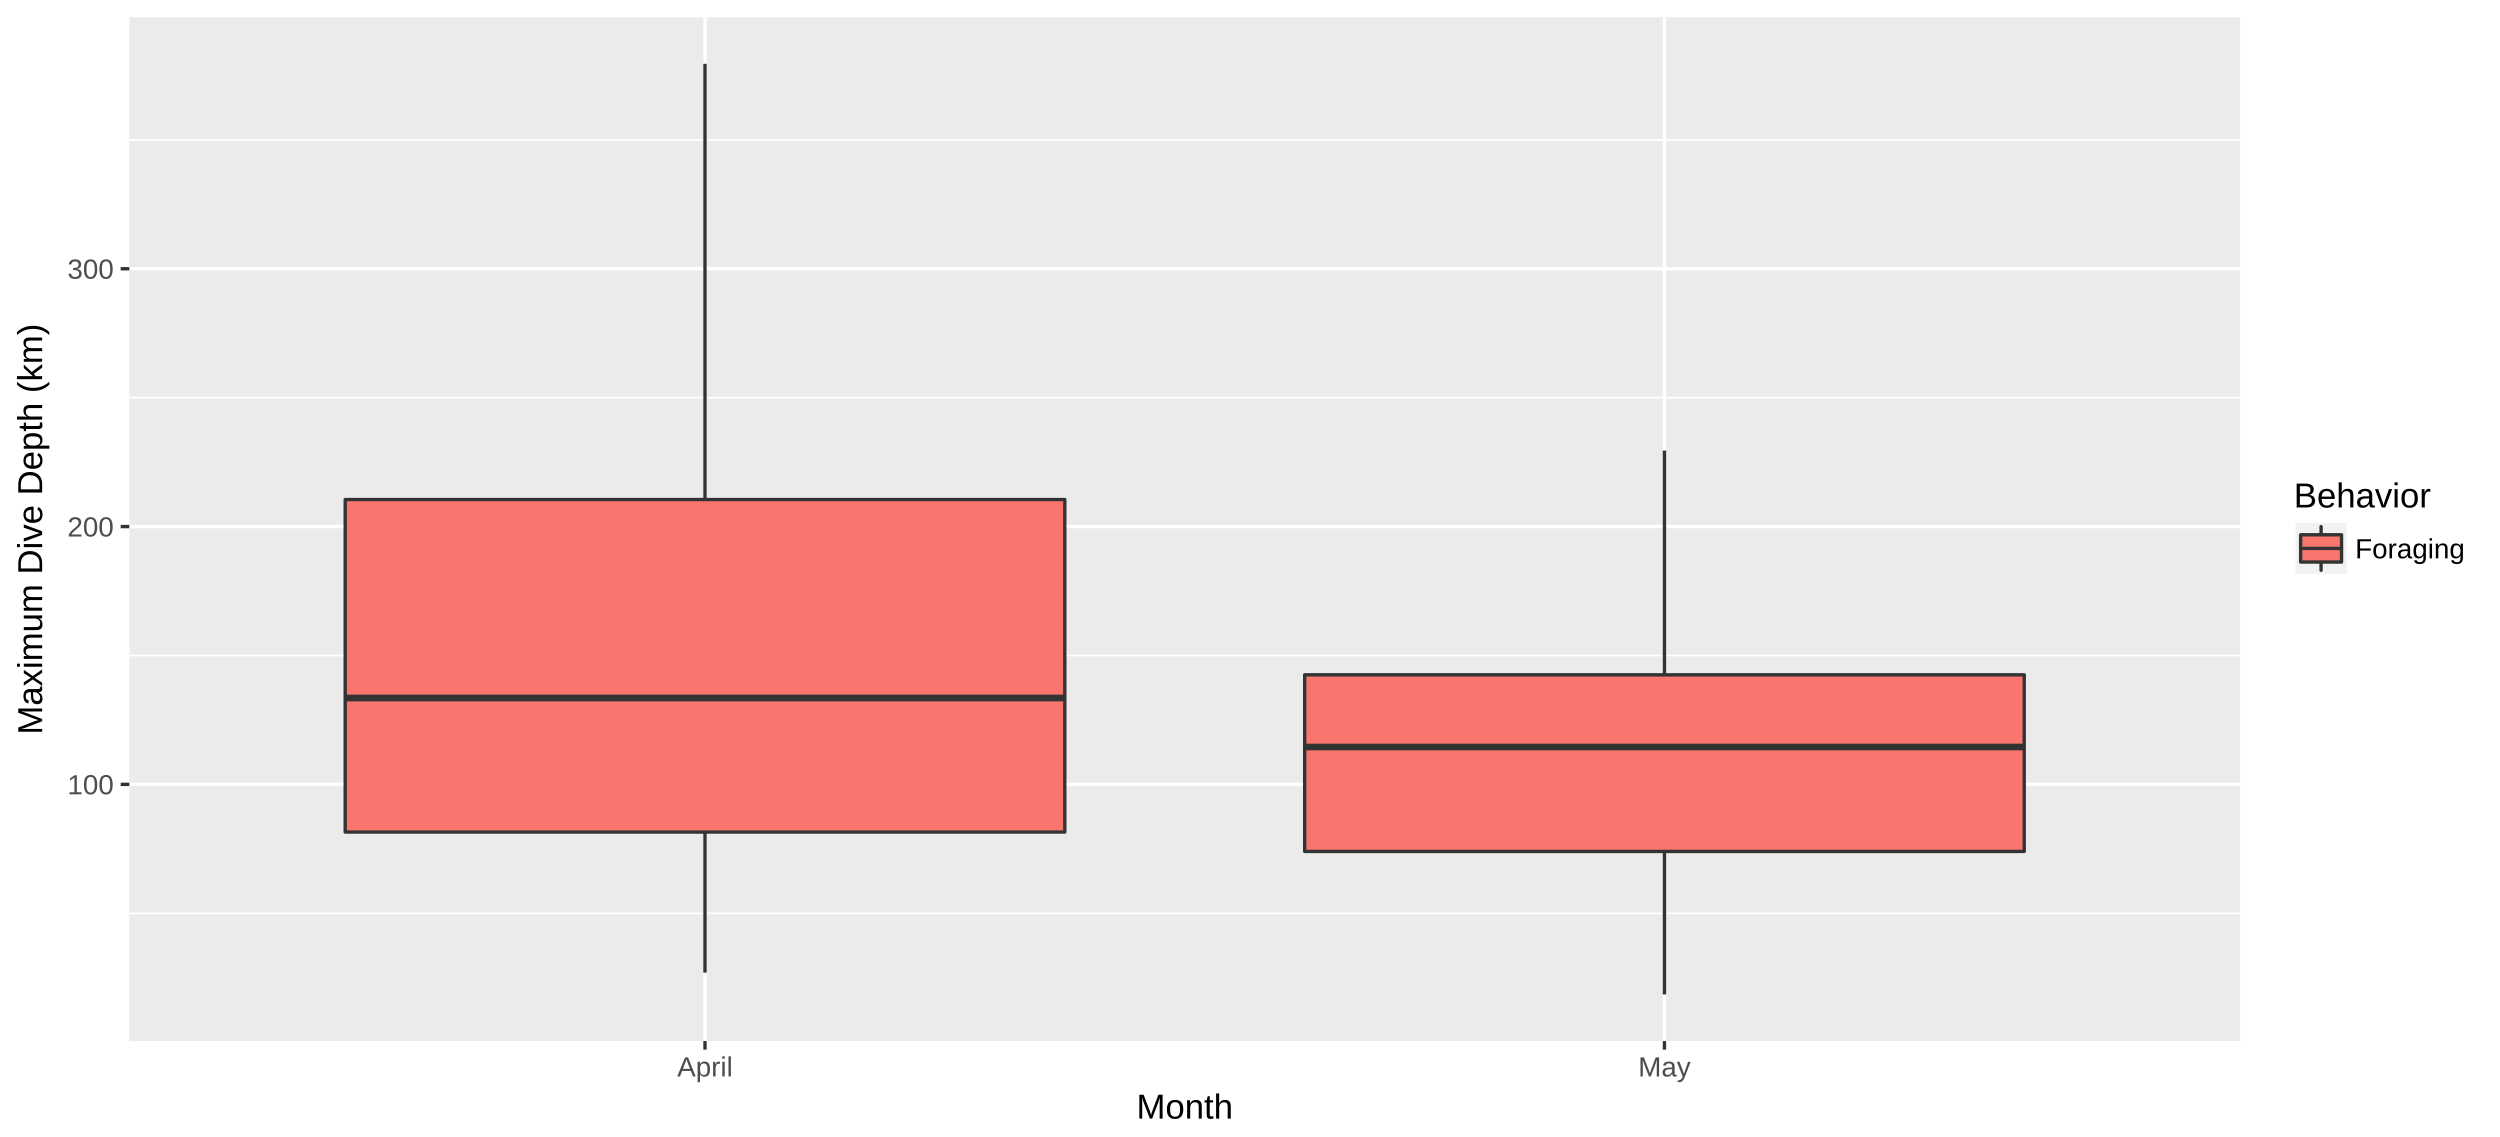
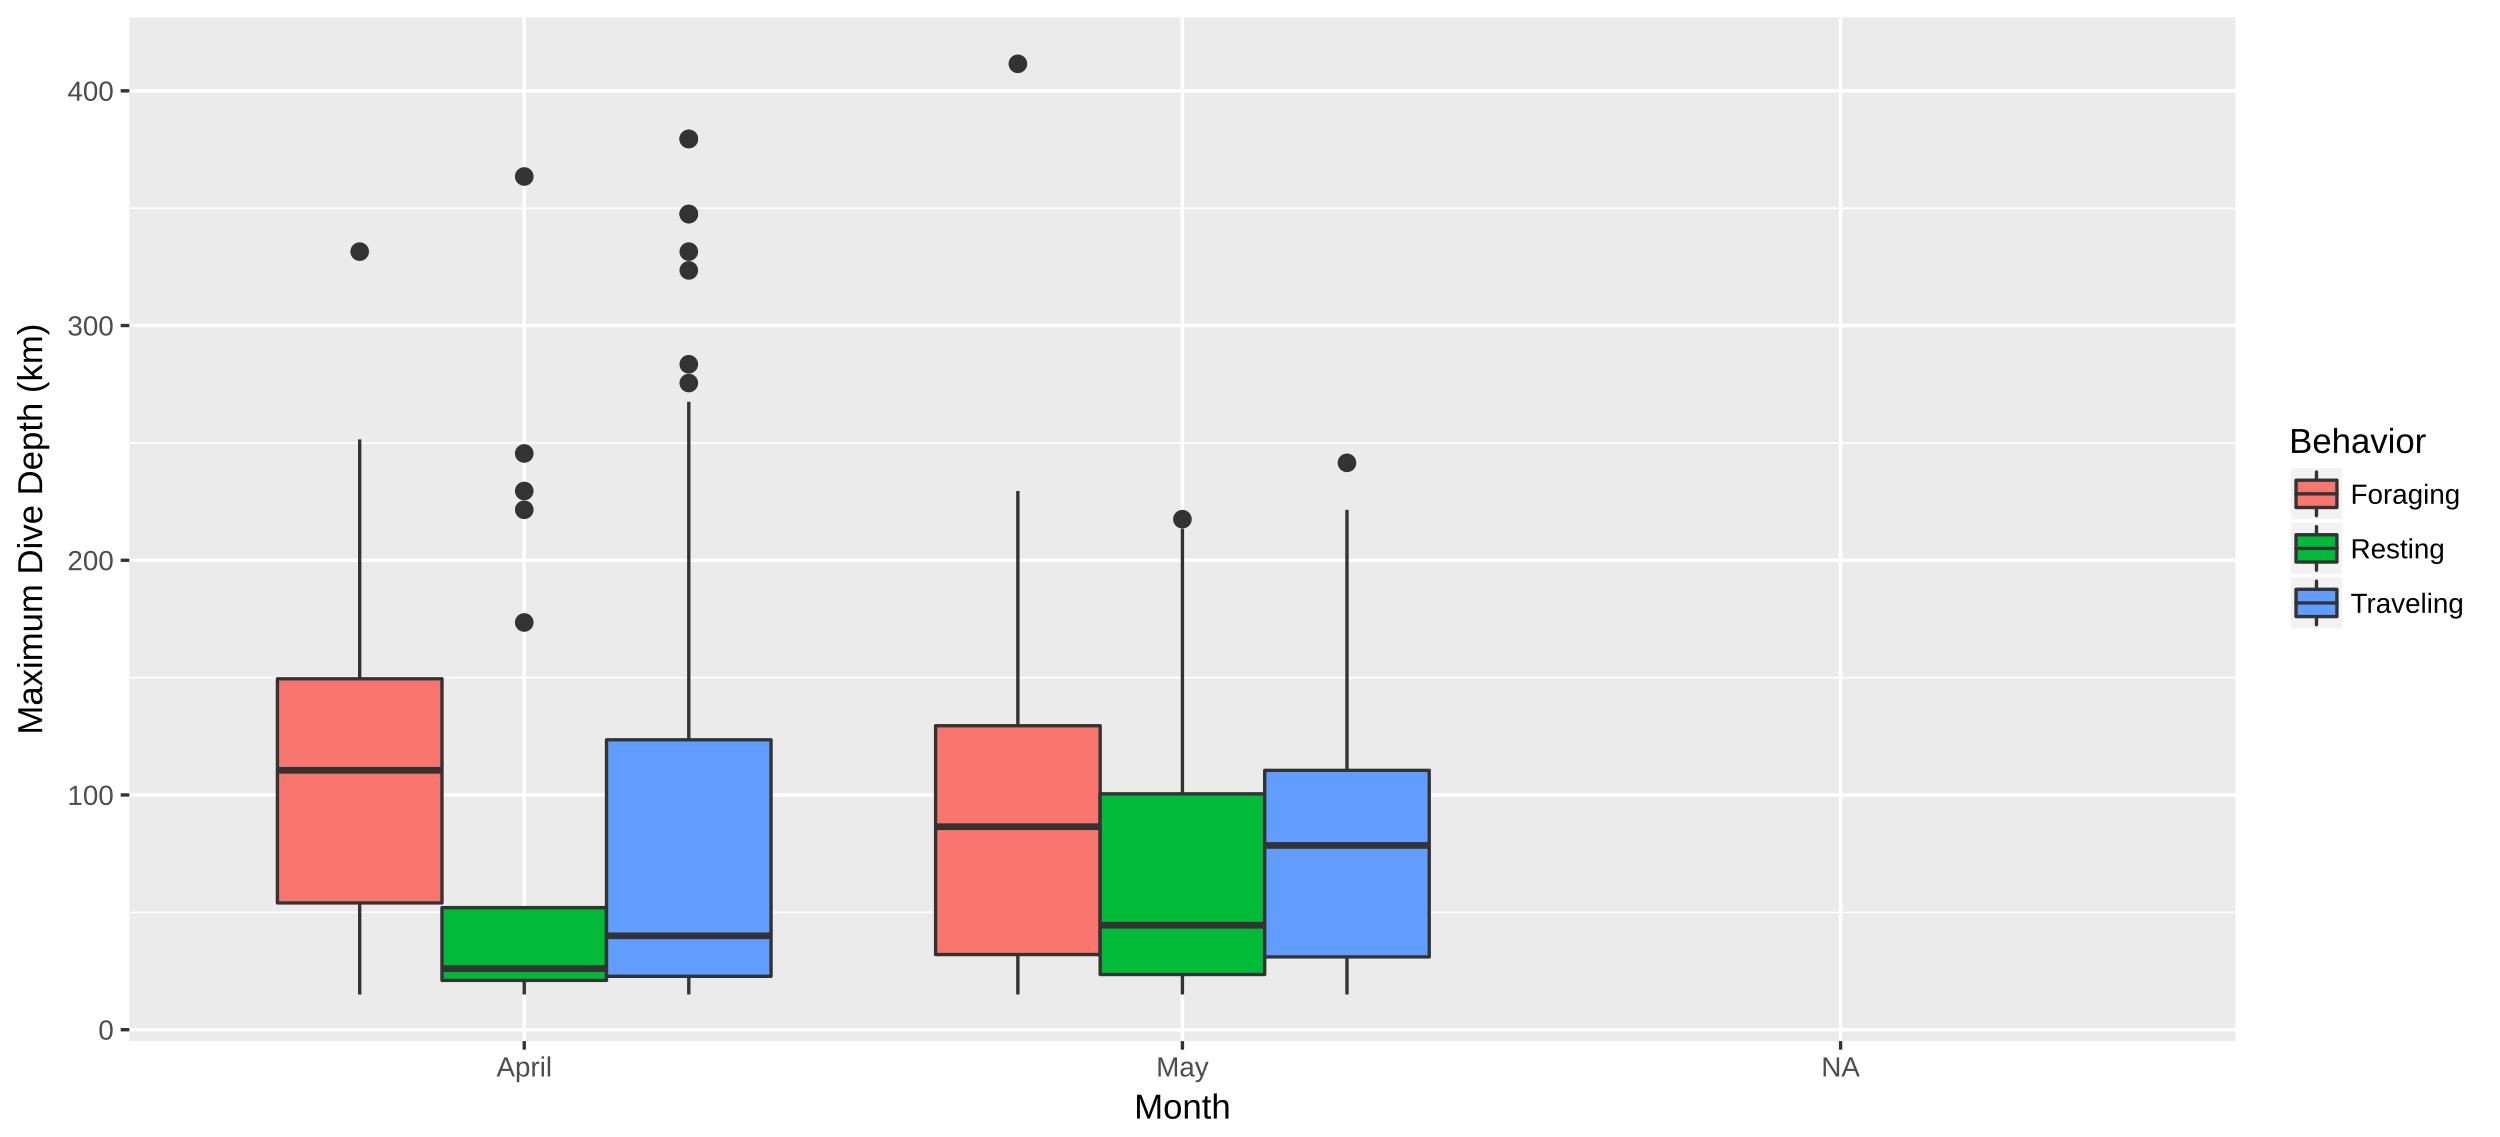
<svg xmlns="http://www.w3.org/2000/svg" viewBox="0 0 792.00 360.00">
  <defs>
    <style type="text/css">
    line, polyline, polygon, path, rect, circle {
      fill: none;
      stroke: #000000;
      stroke-linecap: round;
      stroke-linejoin: round;
      stroke-miterlimit: 10.00;
    }
  </style>
  </defs>
  <rect width="100%" height="100%" style="stroke: none; fill: #FFFFFF;" />
  <rect x="0.00" y="0.00" width="792.00" height="360.00" style="stroke-width: 1.07; stroke: #FFFFFF; fill: #FFFFFF;" />
  <defs>
-     <clipPath id="cpNDAuOTd8NzA5LjY3fDMyOS44MHw1LjQ4">
-       <rect x="40.97" y="5.48" width="668.70" height="324.32" />
+     <clipPath id="cpNDAuOTd8NzA4LjIxfDMyOS44MHw1LjQ4">
+       <rect x="40.97" y="5.48" width="667.24" height="324.32" />
    </clipPath>
  </defs>
-   <rect x="40.97" y="5.48" width="668.70" height="324.32" style="stroke-width: 1.07; stroke: none; fill: #EBEBEB;" clip-path="url(#cpNDAuOTd8NzA5LjY3fDMyOS44MHw1LjQ4)" />
-   <polyline points="40.97,289.33 709.67,289.33 " style="stroke-width: 0.53; stroke: #FFFFFF; stroke-linecap: butt;" clip-path="url(#cpNDAuOTd8NzA5LjY3fDMyOS44MHw1LjQ4)" />
-   <polyline points="40.97,207.66 709.67,207.66 " style="stroke-width: 0.53; stroke: #FFFFFF; stroke-linecap: butt;" clip-path="url(#cpNDAuOTd8NzA5LjY3fDMyOS44MHw1LjQ4)" />
-   <polyline points="40.97,125.99 709.67,125.99 " style="stroke-width: 0.53; stroke: #FFFFFF; stroke-linecap: butt;" clip-path="url(#cpNDAuOTd8NzA5LjY3fDMyOS44MHw1LjQ4)" />
-   <polyline points="40.97,44.31 709.67,44.31 " style="stroke-width: 0.53; stroke: #FFFFFF; stroke-linecap: butt;" clip-path="url(#cpNDAuOTd8NzA5LjY3fDMyOS44MHw1LjQ4)" />
-   <polyline points="40.97,248.49 709.67,248.49 " style="stroke-width: 1.07; stroke: #FFFFFF; stroke-linecap: butt;" clip-path="url(#cpNDAuOTd8NzA5LjY3fDMyOS44MHw1LjQ4)" />
-   <polyline points="40.97,166.82 709.67,166.82 " style="stroke-width: 1.07; stroke: #FFFFFF; stroke-linecap: butt;" clip-path="url(#cpNDAuOTd8NzA5LjY3fDMyOS44MHw1LjQ4)" />
-   <polyline points="40.97,85.15 709.67,85.15 " style="stroke-width: 1.07; stroke: #FFFFFF; stroke-linecap: butt;" clip-path="url(#cpNDAuOTd8NzA5LjY3fDMyOS44MHw1LjQ4)" />
-   <polyline points="223.34,329.80 223.34,5.48 " style="stroke-width: 1.07; stroke: #FFFFFF; stroke-linecap: butt;" clip-path="url(#cpNDAuOTd8NzA5LjY3fDMyOS44MHw1LjQ4)" />
-   <polyline points="527.30,329.80 527.30,5.48 " style="stroke-width: 1.07; stroke: #FFFFFF; stroke-linecap: butt;" clip-path="url(#cpNDAuOTd8NzA5LjY3fDMyOS44MHw1LjQ4)" />
-   <line x1="223.34" y1="158.25" x2="223.34" y2="20.22" style="stroke-width: 1.07; stroke: #333333; stroke-linecap: butt;" clip-path="url(#cpNDAuOTd8NzA5LjY3fDMyOS44MHw1LjQ4)" />
-   <line x1="223.34" y1="263.60" x2="223.34" y2="308.11" style="stroke-width: 1.07; stroke: #333333; stroke-linecap: butt;" clip-path="url(#cpNDAuOTd8NzA5LjY3fDMyOS44MHw1LjQ4)" />
-   <polygon points="109.36,158.25 109.36,263.60 337.33,263.60 337.33,158.25 109.36,158.25 " style="stroke-width: 1.07; stroke: #333333; fill: #F8766D;" clip-path="url(#cpNDAuOTd8NzA5LjY3fDMyOS44MHw1LjQ4)" />
-   <line x1="109.36" y1="221.13" x2="337.33" y2="221.13" style="stroke-width: 2.13; stroke: #333333; stroke-linecap: butt;" clip-path="url(#cpNDAuOTd8NzA5LjY3fDMyOS44MHw1LjQ4)" />
-   <line x1="527.30" y1="213.78" x2="527.30" y2="142.73" style="stroke-width: 1.07; stroke: #333333; stroke-linecap: butt;" clip-path="url(#cpNDAuOTd8NzA5LjY3fDMyOS44MHw1LjQ4)" />
-   <line x1="527.30" y1="269.73" x2="527.30" y2="315.05" style="stroke-width: 1.07; stroke: #333333; stroke-linecap: butt;" clip-path="url(#cpNDAuOTd8NzA5LjY3fDMyOS44MHw1LjQ4)" />
-   <polygon points="413.32,213.78 413.32,269.73 641.28,269.73 641.28,213.78 413.32,213.78 " style="stroke-width: 1.07; stroke: #333333; fill: #F8766D;" clip-path="url(#cpNDAuOTd8NzA5LjY3fDMyOS44MHw1LjQ4)" />
-   <line x1="413.32" y1="236.65" x2="641.28" y2="236.65" style="stroke-width: 2.13; stroke: #333333; stroke-linecap: butt;" clip-path="url(#cpNDAuOTd8NzA5LjY3fDMyOS44MHw1LjQ4)" />
+   <rect x="40.97" y="5.48" width="667.24" height="324.32" style="stroke-width: 1.07; stroke: none; fill: #EBEBEB;" clip-path="url(#cpNDAuOTd8NzA4LjIxfDMyOS44MHw1LjQ4)" />
+   <polyline points="40.97,289.03 708.21,289.03 " style="stroke-width: 0.53; stroke: #FFFFFF; stroke-linecap: butt;" clip-path="url(#cpNDAuOTd8NzA4LjIxfDMyOS44MHw1LjQ4)" />
+   <polyline points="40.97,214.67 708.21,214.67 " style="stroke-width: 0.53; stroke: #FFFFFF; stroke-linecap: butt;" clip-path="url(#cpNDAuOTd8NzA4LjIxfDMyOS44MHw1LjQ4)" />
+   <polyline points="40.97,140.31 708.21,140.31 " style="stroke-width: 0.53; stroke: #FFFFFF; stroke-linecap: butt;" clip-path="url(#cpNDAuOTd8NzA4LjIxfDMyOS44MHw1LjQ4)" />
+   <polyline points="40.97,65.95 708.21,65.95 " style="stroke-width: 0.53; stroke: #FFFFFF; stroke-linecap: butt;" clip-path="url(#cpNDAuOTd8NzA4LjIxfDMyOS44MHw1LjQ4)" />
+   <polyline points="40.97,326.21 708.21,326.21 " style="stroke-width: 1.07; stroke: #FFFFFF; stroke-linecap: butt;" clip-path="url(#cpNDAuOTd8NzA4LjIxfDMyOS44MHw1LjQ4)" />
+   <polyline points="40.97,251.85 708.21,251.85 " style="stroke-width: 1.07; stroke: #FFFFFF; stroke-linecap: butt;" clip-path="url(#cpNDAuOTd8NzA4LjIxfDMyOS44MHw1LjQ4)" />
+   <polyline points="40.97,177.49 708.21,177.49 " style="stroke-width: 1.07; stroke: #FFFFFF; stroke-linecap: butt;" clip-path="url(#cpNDAuOTd8NzA4LjIxfDMyOS44MHw1LjQ4)" />
+   <polyline points="40.97,103.13 708.21,103.13 " style="stroke-width: 1.07; stroke: #FFFFFF; stroke-linecap: butt;" clip-path="url(#cpNDAuOTd8NzA4LjIxfDMyOS44MHw1LjQ4)" />
+   <polyline points="40.97,28.77 708.21,28.77 " style="stroke-width: 1.07; stroke: #FFFFFF; stroke-linecap: butt;" clip-path="url(#cpNDAuOTd8NzA4LjIxfDMyOS44MHw1LjQ4)" />
+   <polyline points="166.08,329.80 166.08,5.48 " style="stroke-width: 1.07; stroke: #FFFFFF; stroke-linecap: butt;" clip-path="url(#cpNDAuOTd8NzA4LjIxfDMyOS44MHw1LjQ4)" />
+   <polyline points="374.59,329.80 374.59,5.48 " style="stroke-width: 1.07; stroke: #FFFFFF; stroke-linecap: butt;" clip-path="url(#cpNDAuOTd8NzA4LjIxfDMyOS44MHw1LjQ4)" />
+   <polyline points="583.10,329.80 583.10,5.48 " style="stroke-width: 1.07; stroke: #FFFFFF; stroke-linecap: butt;" clip-path="url(#cpNDAuOTd8NzA4LjIxfDMyOS44MHw1LjQ4)" />
+   <circle cx="113.95" cy="79.71" r="1.95pt" style="stroke-width: 0.71; stroke: #333333; fill: #333333;" clip-path="url(#cpNDAuOTd8NzA4LjIxfDMyOS44MHw1LjQ4)" />
+   <line x1="113.95" y1="215.04" x2="113.95" y2="139.20" style="stroke-width: 1.07; stroke: #333333; stroke-linecap: butt;" clip-path="url(#cpNDAuOTd8NzA4LjIxfDMyOS44MHw1LjQ4)" />
+   <line x1="113.95" y1="286.05" x2="113.95" y2="315.05" style="stroke-width: 1.07; stroke: #333333; stroke-linecap: butt;" clip-path="url(#cpNDAuOTd8NzA4LjIxfDMyOS44MHw1LjQ4)" />
+   <polygon points="87.89,215.04 87.89,286.05 140.02,286.05 140.02,215.04 87.89,215.04 " style="stroke-width: 1.07; stroke: #333333; fill: #F8766D;" clip-path="url(#cpNDAuOTd8NzA4LjIxfDMyOS44MHw1LjQ4)" />
+   <line x1="87.89" y1="244.04" x2="140.02" y2="244.04" style="stroke-width: 2.13; stroke: #333333; stroke-linecap: butt;" clip-path="url(#cpNDAuOTd8NzA4LjIxfDMyOS44MHw1LjQ4)" />
+   <circle cx="166.08" cy="55.91" r="1.95pt" style="stroke-width: 0.71; stroke: #333333; fill: #333333;" clip-path="url(#cpNDAuOTd8NzA4LjIxfDMyOS44MHw1LjQ4)" />
+   <circle cx="166.08" cy="143.66" r="1.95pt" style="stroke-width: 0.71; stroke: #333333; fill: #333333;" clip-path="url(#cpNDAuOTd8NzA4LjIxfDMyOS44MHw1LjQ4)" />
+   <circle cx="166.08" cy="161.50" r="1.95pt" style="stroke-width: 0.71; stroke: #333333; fill: #333333;" clip-path="url(#cpNDAuOTd8NzA4LjIxfDMyOS44MHw1LjQ4)" />
+   <circle cx="166.08" cy="155.55" r="1.95pt" style="stroke-width: 0.71; stroke: #333333; fill: #333333;" clip-path="url(#cpNDAuOTd8NzA4LjIxfDMyOS44MHw1LjQ4)" />
+   <circle cx="166.08" cy="197.20" r="1.95pt" style="stroke-width: 0.71; stroke: #333333; fill: #333333;" clip-path="url(#cpNDAuOTd8NzA4LjIxfDMyOS44MHw1LjQ4)" />
+   <line x1="166.08" y1="287.54" x2="166.08" y2="287.54" style="stroke-width: 1.07; stroke: #333333; stroke-linecap: butt;" clip-path="url(#cpNDAuOTd8NzA4LjIxfDMyOS44MHw1LjQ4)" />
+   <line x1="166.08" y1="310.59" x2="166.08" y2="315.05" style="stroke-width: 1.07; stroke: #333333; stroke-linecap: butt;" clip-path="url(#cpNDAuOTd8NzA4LjIxfDMyOS44MHw1LjQ4)" />
+   <polygon points="140.02,287.54 140.02,310.59 192.14,310.59 192.14,287.54 140.02,287.54 " style="stroke-width: 1.07; stroke: #333333; fill: #00BA38;" clip-path="url(#cpNDAuOTd8NzA4LjIxfDMyOS44MHw1LjQ4)" />
+   <line x1="140.02" y1="306.87" x2="192.14" y2="306.87" style="stroke-width: 2.13; stroke: #333333; stroke-linecap: butt;" clip-path="url(#cpNDAuOTd8NzA4LjIxfDMyOS44MHw1LjQ4)" />
+   <circle cx="218.21" cy="44.02" r="1.95pt" style="stroke-width: 0.71; stroke: #333333; fill: #333333;" clip-path="url(#cpNDAuOTd8NzA4LjIxfDMyOS44MHw1LjQ4)" />
+   <circle cx="218.21" cy="67.81" r="1.95pt" style="stroke-width: 0.71; stroke: #333333; fill: #333333;" clip-path="url(#cpNDAuOTd8NzA4LjIxfDMyOS44MHw1LjQ4)" />
+   <circle cx="218.21" cy="44.02" r="1.95pt" style="stroke-width: 0.71; stroke: #333333; fill: #333333;" clip-path="url(#cpNDAuOTd8NzA4LjIxfDMyOS44MHw1LjQ4)" />
+   <circle cx="218.21" cy="67.81" r="1.95pt" style="stroke-width: 0.71; stroke: #333333; fill: #333333;" clip-path="url(#cpNDAuOTd8NzA4LjIxfDMyOS44MHw1LjQ4)" />
+   <circle cx="218.21" cy="85.66" r="1.95pt" style="stroke-width: 0.71; stroke: #333333; fill: #333333;" clip-path="url(#cpNDAuOTd8NzA4LjIxfDMyOS44MHw1LjQ4)" />
+   <circle cx="218.21" cy="79.71" r="1.95pt" style="stroke-width: 0.71; stroke: #333333; fill: #333333;" clip-path="url(#cpNDAuOTd8NzA4LjIxfDMyOS44MHw1LjQ4)" />
+   <circle cx="218.21" cy="121.35" r="1.95pt" style="stroke-width: 0.71; stroke: #333333; fill: #333333;" clip-path="url(#cpNDAuOTd8NzA4LjIxfDMyOS44MHw1LjQ4)" />
+   <circle cx="218.21" cy="115.40" r="1.95pt" style="stroke-width: 0.71; stroke: #333333; fill: #333333;" clip-path="url(#cpNDAuOTd8NzA4LjIxfDMyOS44MHw1LjQ4)" />
+   <line x1="218.21" y1="234.37" x2="218.21" y2="127.30" style="stroke-width: 1.07; stroke: #333333; stroke-linecap: butt;" clip-path="url(#cpNDAuOTd8NzA4LjIxfDMyOS44MHw1LjQ4)" />
+   <line x1="218.21" y1="309.29" x2="218.21" y2="315.05" style="stroke-width: 1.07; stroke: #333333; stroke-linecap: butt;" clip-path="url(#cpNDAuOTd8NzA4LjIxfDMyOS44MHw1LjQ4)" />
+   <polygon points="192.14,234.37 192.14,309.29 244.27,309.29 244.27,234.37 192.14,234.37 " style="stroke-width: 1.07; stroke: #333333; fill: #619CFF;" clip-path="url(#cpNDAuOTd8NzA4LjIxfDMyOS44MHw1LjQ4)" />
+   <line x1="192.14" y1="296.46" x2="244.27" y2="296.46" style="stroke-width: 2.13; stroke: #333333; stroke-linecap: butt;" clip-path="url(#cpNDAuOTd8NzA4LjIxfDMyOS44MHw1LjQ4)" />
+   <circle cx="322.46" cy="20.22" r="1.95pt" style="stroke-width: 0.71; stroke: #333333; fill: #333333;" clip-path="url(#cpNDAuOTd8NzA4LjIxfDMyOS44MHw1LjQ4)" />
+   <line x1="322.46" y1="229.91" x2="322.46" y2="155.55" style="stroke-width: 1.07; stroke: #333333; stroke-linecap: butt;" clip-path="url(#cpNDAuOTd8NzA4LjIxfDMyOS44MHw1LjQ4)" />
+   <line x1="322.46" y1="302.41" x2="322.46" y2="315.05" style="stroke-width: 1.07; stroke: #333333; stroke-linecap: butt;" clip-path="url(#cpNDAuOTd8NzA4LjIxfDMyOS44MHw1LjQ4)" />
+   <polygon points="296.40,229.91 296.40,302.41 348.53,302.41 348.53,229.91 296.40,229.91 " style="stroke-width: 1.07; stroke: #333333; fill: #F8766D;" clip-path="url(#cpNDAuOTd8NzA4LjIxfDMyOS44MHw1LjQ4)" />
+   <line x1="296.40" y1="261.89" x2="348.53" y2="261.89" style="stroke-width: 2.13; stroke: #333333; stroke-linecap: butt;" clip-path="url(#cpNDAuOTd8NzA4LjIxfDMyOS44MHw1LjQ4)" />
+   <circle cx="374.59" cy="164.48" r="1.95pt" style="stroke-width: 0.71; stroke: #333333; fill: #333333;" clip-path="url(#cpNDAuOTd8NzA4LjIxfDMyOS44MHw1LjQ4)" />
+   <line x1="374.59" y1="251.48" x2="374.59" y2="167.45" style="stroke-width: 1.07; stroke: #333333; stroke-linecap: butt;" clip-path="url(#cpNDAuOTd8NzA4LjIxfDMyOS44MHw1LjQ4)" />
+   <line x1="374.59" y1="308.73" x2="374.59" y2="315.05" style="stroke-width: 1.07; stroke: #333333; stroke-linecap: butt;" clip-path="url(#cpNDAuOTd8NzA4LjIxfDMyOS44MHw1LjQ4)" />
+   <polygon points="348.53,251.48 348.53,308.73 400.66,308.73 400.66,251.48 348.53,251.48 " style="stroke-width: 1.07; stroke: #333333; fill: #00BA38;" clip-path="url(#cpNDAuOTd8NzA4LjIxfDMyOS44MHw1LjQ4)" />
+   <line x1="348.53" y1="293.12" x2="400.66" y2="293.12" style="stroke-width: 2.13; stroke: #333333; stroke-linecap: butt;" clip-path="url(#cpNDAuOTd8NzA4LjIxfDMyOS44MHw1LjQ4)" />
+   <circle cx="426.72" cy="146.63" r="1.95pt" style="stroke-width: 0.71; stroke: #333333; fill: #333333;" clip-path="url(#cpNDAuOTd8NzA4LjIxfDMyOS44MHw1LjQ4)" />
+   <line x1="426.72" y1="244.04" x2="426.72" y2="161.50" style="stroke-width: 1.07; stroke: #333333; stroke-linecap: butt;" clip-path="url(#cpNDAuOTd8NzA4LjIxfDMyOS44MHw1LjQ4)" />
+   <line x1="426.72" y1="303.16" x2="426.72" y2="315.05" style="stroke-width: 1.07; stroke: #333333; stroke-linecap: butt;" clip-path="url(#cpNDAuOTd8NzA4LjIxfDMyOS44MHw1LjQ4)" />
+   <polygon points="400.66,244.04 400.66,303.16 452.78,303.16 452.78,244.04 400.66,244.04 " style="stroke-width: 1.07; stroke: #333333; fill: #619CFF;" clip-path="url(#cpNDAuOTd8NzA4LjIxfDMyOS44MHw1LjQ4)" />
+   <line x1="400.66" y1="267.84" x2="452.78" y2="267.84" style="stroke-width: 2.13; stroke: #333333; stroke-linecap: butt;" clip-path="url(#cpNDAuOTd8NzA4LjIxfDMyOS44MHw1LjQ4)" />
  <defs>
    <clipPath id="cpMC4wMHw3OTIuMDB8MzYwLjAwfDAuMDA=">
      <rect x="0.00" y="0.00" width="792.00" height="360.00" />
    </clipPath>
  </defs>
  <g clip-path="url(#cpMC4wMHw3OTIuMDB8MzYwLjAwfDAuMDA=)">
-     <text x="21.36" y="251.64" style="font-size: 8.80px; fill: #4D4D4D; font-family: Arial;" textLength="14.68px" lengthAdjust="spacingAndGlyphs">100</text>
+     <text x="31.15" y="329.36" style="font-size: 8.80px; fill: #4D4D4D; font-family: Arial;" textLength="4.89px" lengthAdjust="spacingAndGlyphs">0</text>
  </g>
  <g clip-path="url(#cpMC4wMHw3OTIuMDB8MzYwLjAwfDAuMDA=)">
-     <text x="21.36" y="169.97" style="font-size: 8.80px; fill: #4D4D4D; font-family: Arial;" textLength="14.68px" lengthAdjust="spacingAndGlyphs">200</text>
+     <text x="21.36" y="255.00" style="font-size: 8.80px; fill: #4D4D4D; font-family: Arial;" textLength="14.68px" lengthAdjust="spacingAndGlyphs">100</text>
  </g>
  <g clip-path="url(#cpMC4wMHw3OTIuMDB8MzYwLjAwfDAuMDA=)">
-     <text x="21.36" y="88.30" style="font-size: 8.80px; fill: #4D4D4D; font-family: Arial;" textLength="14.68px" lengthAdjust="spacingAndGlyphs">300</text>
-   </g>
-   <polyline points="38.23,248.49 40.97,248.49 " style="stroke-width: 1.07; stroke: #333333; stroke-linecap: butt;" clip-path="url(#cpMC4wMHw3OTIuMDB8MzYwLjAwfDAuMDA=)" />
-   <polyline points="38.23,166.82 40.97,166.82 " style="stroke-width: 1.07; stroke: #333333; stroke-linecap: butt;" clip-path="url(#cpMC4wMHw3OTIuMDB8MzYwLjAwfDAuMDA=)" />
-   <polyline points="38.23,85.15 40.97,85.15 " style="stroke-width: 1.07; stroke: #333333; stroke-linecap: butt;" clip-path="url(#cpMC4wMHw3OTIuMDB8MzYwLjAwfDAuMDA=)" />
-   <polyline points="223.34,332.54 223.34,329.80 " style="stroke-width: 1.07; stroke: #333333; stroke-linecap: butt;" clip-path="url(#cpMC4wMHw3OTIuMDB8MzYwLjAwfDAuMDA=)" />
-   <polyline points="527.30,332.54 527.30,329.80 " style="stroke-width: 1.07; stroke: #333333; stroke-linecap: butt;" clip-path="url(#cpMC4wMHw3OTIuMDB8MzYwLjAwfDAuMDA=)" />
-   <g clip-path="url(#cpMC4wMHw3OTIuMDB8MzYwLjAwfDAuMDA=)">
-     <text x="214.54" y="341.03" style="font-size: 8.80px; fill: #4D4D4D; font-family: Arial;" textLength="17.60px" lengthAdjust="spacingAndGlyphs">April</text>
+     <text x="21.36" y="180.64" style="font-size: 8.80px; fill: #4D4D4D; font-family: Arial;" textLength="14.68px" lengthAdjust="spacingAndGlyphs">200</text>
  </g>
  <g clip-path="url(#cpMC4wMHw3OTIuMDB8MzYwLjAwfDAuMDA=)">
-     <text x="518.99" y="341.03" style="font-size: 8.80px; fill: #4D4D4D; font-family: Arial;" textLength="16.62px" lengthAdjust="spacingAndGlyphs">May</text>
+     <text x="21.36" y="106.28" style="font-size: 8.80px; fill: #4D4D4D; font-family: Arial;" textLength="14.68px" lengthAdjust="spacingAndGlyphs">300</text>
  </g>
  <g clip-path="url(#cpMC4wMHw3OTIuMDB8MzYwLjAwfDAuMDA=)">
-     <text x="360.04" y="354.38" style="font-size: 11.00px; font-family: Arial;" textLength="30.57px" lengthAdjust="spacingAndGlyphs">Month</text>
+     <text x="21.36" y="31.92" style="font-size: 8.80px; fill: #4D4D4D; font-family: Arial;" textLength="14.68px" lengthAdjust="spacingAndGlyphs">400</text>
+   </g>
+   <polyline points="38.23,326.21 40.97,326.21 " style="stroke-width: 1.07; stroke: #333333; stroke-linecap: butt;" clip-path="url(#cpMC4wMHw3OTIuMDB8MzYwLjAwfDAuMDA=)" />
+   <polyline points="38.23,251.85 40.97,251.85 " style="stroke-width: 1.07; stroke: #333333; stroke-linecap: butt;" clip-path="url(#cpMC4wMHw3OTIuMDB8MzYwLjAwfDAuMDA=)" />
+   <polyline points="38.23,177.49 40.97,177.49 " style="stroke-width: 1.07; stroke: #333333; stroke-linecap: butt;" clip-path="url(#cpMC4wMHw3OTIuMDB8MzYwLjAwfDAuMDA=)" />
+   <polyline points="38.23,103.13 40.97,103.13 " style="stroke-width: 1.07; stroke: #333333; stroke-linecap: butt;" clip-path="url(#cpMC4wMHw3OTIuMDB8MzYwLjAwfDAuMDA=)" />
+   <polyline points="38.23,28.77 40.97,28.77 " style="stroke-width: 1.07; stroke: #333333; stroke-linecap: butt;" clip-path="url(#cpMC4wMHw3OTIuMDB8MzYwLjAwfDAuMDA=)" />
+   <polyline points="166.08,332.54 166.08,329.80 " style="stroke-width: 1.07; stroke: #333333; stroke-linecap: butt;" clip-path="url(#cpMC4wMHw3OTIuMDB8MzYwLjAwfDAuMDA=)" />
+   <polyline points="374.59,332.54 374.59,329.80 " style="stroke-width: 1.07; stroke: #333333; stroke-linecap: butt;" clip-path="url(#cpMC4wMHw3OTIuMDB8MzYwLjAwfDAuMDA=)" />
+   <polyline points="583.10,332.54 583.10,329.80 " style="stroke-width: 1.07; stroke: #333333; stroke-linecap: butt;" clip-path="url(#cpMC4wMHw3OTIuMDB8MzYwLjAwfDAuMDA=)" />
+   <g clip-path="url(#cpMC4wMHw3OTIuMDB8MzYwLjAwfDAuMDA=)">
+     <text x="157.28" y="341.03" style="font-size: 8.80px; fill: #4D4D4D; font-family: Arial;" textLength="17.60px" lengthAdjust="spacingAndGlyphs">April</text>
+   </g>
+   <g clip-path="url(#cpMC4wMHw3OTIuMDB8MzYwLjAwfDAuMDA=)">
+     <text x="366.28" y="341.03" style="font-size: 8.80px; fill: #4D4D4D; font-family: Arial;" textLength="16.62px" lengthAdjust="spacingAndGlyphs">May</text>
+   </g>
+   <g clip-path="url(#cpMC4wMHw3OTIuMDB8MzYwLjAwfDAuMDA=)">
+     <text x="576.99" y="341.03" style="font-size: 8.80px; fill: #4D4D4D; font-family: Arial;" textLength="12.22px" lengthAdjust="spacingAndGlyphs">NA</text>
+   </g>
+   <g clip-path="url(#cpMC4wMHw3OTIuMDB8MzYwLjAwfDAuMDA=)">
+     <text x="359.31" y="354.38" style="font-size: 11.00px; font-family: Arial;" textLength="30.57px" lengthAdjust="spacingAndGlyphs">Month</text>
  </g>
  <g clip-path="url(#cpMC4wMHw3OTIuMDB8MzYwLjAwfDAuMDA=)">
    <text transform="translate(13.35,232.73) rotate(-90)" style="font-size: 11.00px; font-family: Arial;" textLength="130.18px" lengthAdjust="spacingAndGlyphs">Maximum Dive Depth (km)</text>
  </g>
-   <rect x="721.01" y="147.23" width="65.51" height="40.81" style="stroke-width: 1.07; stroke: none; fill: #FFFFFF;" clip-path="url(#cpMC4wMHw3OTIuMDB8MzYwLjAwfDAuMDA=)" />
+   <rect x="719.55" y="129.95" width="66.97" height="75.37" style="stroke-width: 1.07; stroke: none; fill: #FFFFFF;" clip-path="url(#cpMC4wMHw3OTIuMDB8MzYwLjAwfDAuMDA=)" />
  <g clip-path="url(#cpMC4wMHw3OTIuMDB8MzYwLjAwfDAuMDA=)">
-     <text x="726.68" y="160.77" style="font-size: 11.00px; font-family: Arial;" textLength="43.41px" lengthAdjust="spacingAndGlyphs">Behavior</text>
+     <text x="725.22" y="143.49" style="font-size: 11.00px; font-family: Arial;" textLength="43.41px" lengthAdjust="spacingAndGlyphs">Behavior</text>
  </g>
-   <rect x="726.68" y="165.09" width="17.28" height="17.28" style="stroke-width: 1.07; stroke: #FFFFFF; fill: #F2F2F2;" clip-path="url(#cpMC4wMHw3OTIuMDB8MzYwLjAwfDAuMDA=)" />
-   <polyline points="735.32,180.65 735.32,178.05 " style="stroke-width: 1.07; stroke: #333333;" clip-path="url(#cpMC4wMHw3OTIuMDB8MzYwLjAwfDAuMDA=)" />
-   <polyline points="735.32,169.41 735.32,166.82 " style="stroke-width: 1.07; stroke: #333333;" clip-path="url(#cpMC4wMHw3OTIuMDB8MzYwLjAwfDAuMDA=)" />
-   <rect x="728.84" y="169.41" width="12.96" height="8.64" style="stroke-width: 1.07; stroke: #333333; fill: #F8766D;" clip-path="url(#cpMC4wMHw3OTIuMDB8MzYwLjAwfDAuMDA=)" />
-   <polyline points="728.84,173.73 741.80,173.73 " style="stroke-width: 1.07; stroke: #333333;" clip-path="url(#cpMC4wMHw3OTIuMDB8MzYwLjAwfDAuMDA=)" />
+   <rect x="725.22" y="147.81" width="17.28" height="17.28" style="stroke-width: 1.07; stroke: #FFFFFF; fill: #F2F2F2;" clip-path="url(#cpMC4wMHw3OTIuMDB8MzYwLjAwfDAuMDA=)" />
+   <polyline points="733.86,163.37 733.86,160.77 " style="stroke-width: 1.07; stroke: #333333;" clip-path="url(#cpMC4wMHw3OTIuMDB8MzYwLjAwfDAuMDA=)" />
+   <polyline points="733.86,152.13 733.86,149.54 " style="stroke-width: 1.07; stroke: #333333;" clip-path="url(#cpMC4wMHw3OTIuMDB8MzYwLjAwfDAuMDA=)" />
+   <rect x="727.38" y="152.13" width="12.96" height="8.64" style="stroke-width: 1.07; stroke: #333333; fill: #F8766D;" clip-path="url(#cpMC4wMHw3OTIuMDB8MzYwLjAwfDAuMDA=)" />
+   <polyline points="727.38,156.45 740.34,156.45 " style="stroke-width: 1.07; stroke: #333333;" clip-path="url(#cpMC4wMHw3OTIuMDB8MzYwLjAwfDAuMDA=)" />
+   <rect x="725.22" y="165.09" width="17.28" height="17.28" style="stroke-width: 1.07; stroke: #FFFFFF; fill: #F2F2F2;" clip-path="url(#cpMC4wMHw3OTIuMDB8MzYwLjAwfDAuMDA=)" />
+   <polyline points="733.86,180.65 733.86,178.05 " style="stroke-width: 1.07; stroke: #333333;" clip-path="url(#cpMC4wMHw3OTIuMDB8MzYwLjAwfDAuMDA=)" />
+   <polyline points="733.86,169.41 733.86,166.82 " style="stroke-width: 1.07; stroke: #333333;" clip-path="url(#cpMC4wMHw3OTIuMDB8MzYwLjAwfDAuMDA=)" />
+   <rect x="727.38" y="169.41" width="12.96" height="8.64" style="stroke-width: 1.07; stroke: #333333; fill: #00BA38;" clip-path="url(#cpMC4wMHw3OTIuMDB8MzYwLjAwfDAuMDA=)" />
+   <polyline points="727.38,173.73 740.34,173.73 " style="stroke-width: 1.07; stroke: #333333;" clip-path="url(#cpMC4wMHw3OTIuMDB8MzYwLjAwfDAuMDA=)" />
+   <rect x="725.22" y="182.37" width="17.28" height="17.28" style="stroke-width: 1.07; stroke: #FFFFFF; fill: #F2F2F2;" clip-path="url(#cpMC4wMHw3OTIuMDB8MzYwLjAwfDAuMDA=)" />
+   <polyline points="733.86,197.93 733.86,195.33 " style="stroke-width: 1.07; stroke: #333333;" clip-path="url(#cpMC4wMHw3OTIuMDB8MzYwLjAwfDAuMDA=)" />
+   <polyline points="733.86,186.69 733.86,184.10 " style="stroke-width: 1.07; stroke: #333333;" clip-path="url(#cpMC4wMHw3OTIuMDB8MzYwLjAwfDAuMDA=)" />
+   <rect x="727.38" y="186.69" width="12.96" height="8.64" style="stroke-width: 1.07; stroke: #333333; fill: #619CFF;" clip-path="url(#cpMC4wMHw3OTIuMDB8MzYwLjAwfDAuMDA=)" />
+   <polyline points="727.38,191.01 740.34,191.01 " style="stroke-width: 1.07; stroke: #333333;" clip-path="url(#cpMC4wMHw3OTIuMDB8MzYwLjAwfDAuMDA=)" />
  <g clip-path="url(#cpMC4wMHw3OTIuMDB8MzYwLjAwfDAuMDA=)">
-     <text x="746.12" y="176.88" style="font-size: 8.80px; font-family: Arial;" textLength="34.73px" lengthAdjust="spacingAndGlyphs">Foraging</text>
+     <text x="744.66" y="159.60" style="font-size: 8.80px; font-family: Arial;" textLength="34.73px" lengthAdjust="spacingAndGlyphs">Foraging</text>
+   </g>
+   <g clip-path="url(#cpMC4wMHw3OTIuMDB8MzYwLjAwfDAuMDA=)">
+     <text x="744.66" y="176.88" style="font-size: 8.80px; font-family: Arial;" textLength="29.84px" lengthAdjust="spacingAndGlyphs">Resting</text>
+   </g>
+   <g clip-path="url(#cpMC4wMHw3OTIuMDB8MzYwLjAwfDAuMDA=)">
+     <text x="744.66" y="194.16" style="font-size: 8.80px; font-family: Arial;" textLength="36.19px" lengthAdjust="spacingAndGlyphs">Traveling</text>
  </g>
</svg>
